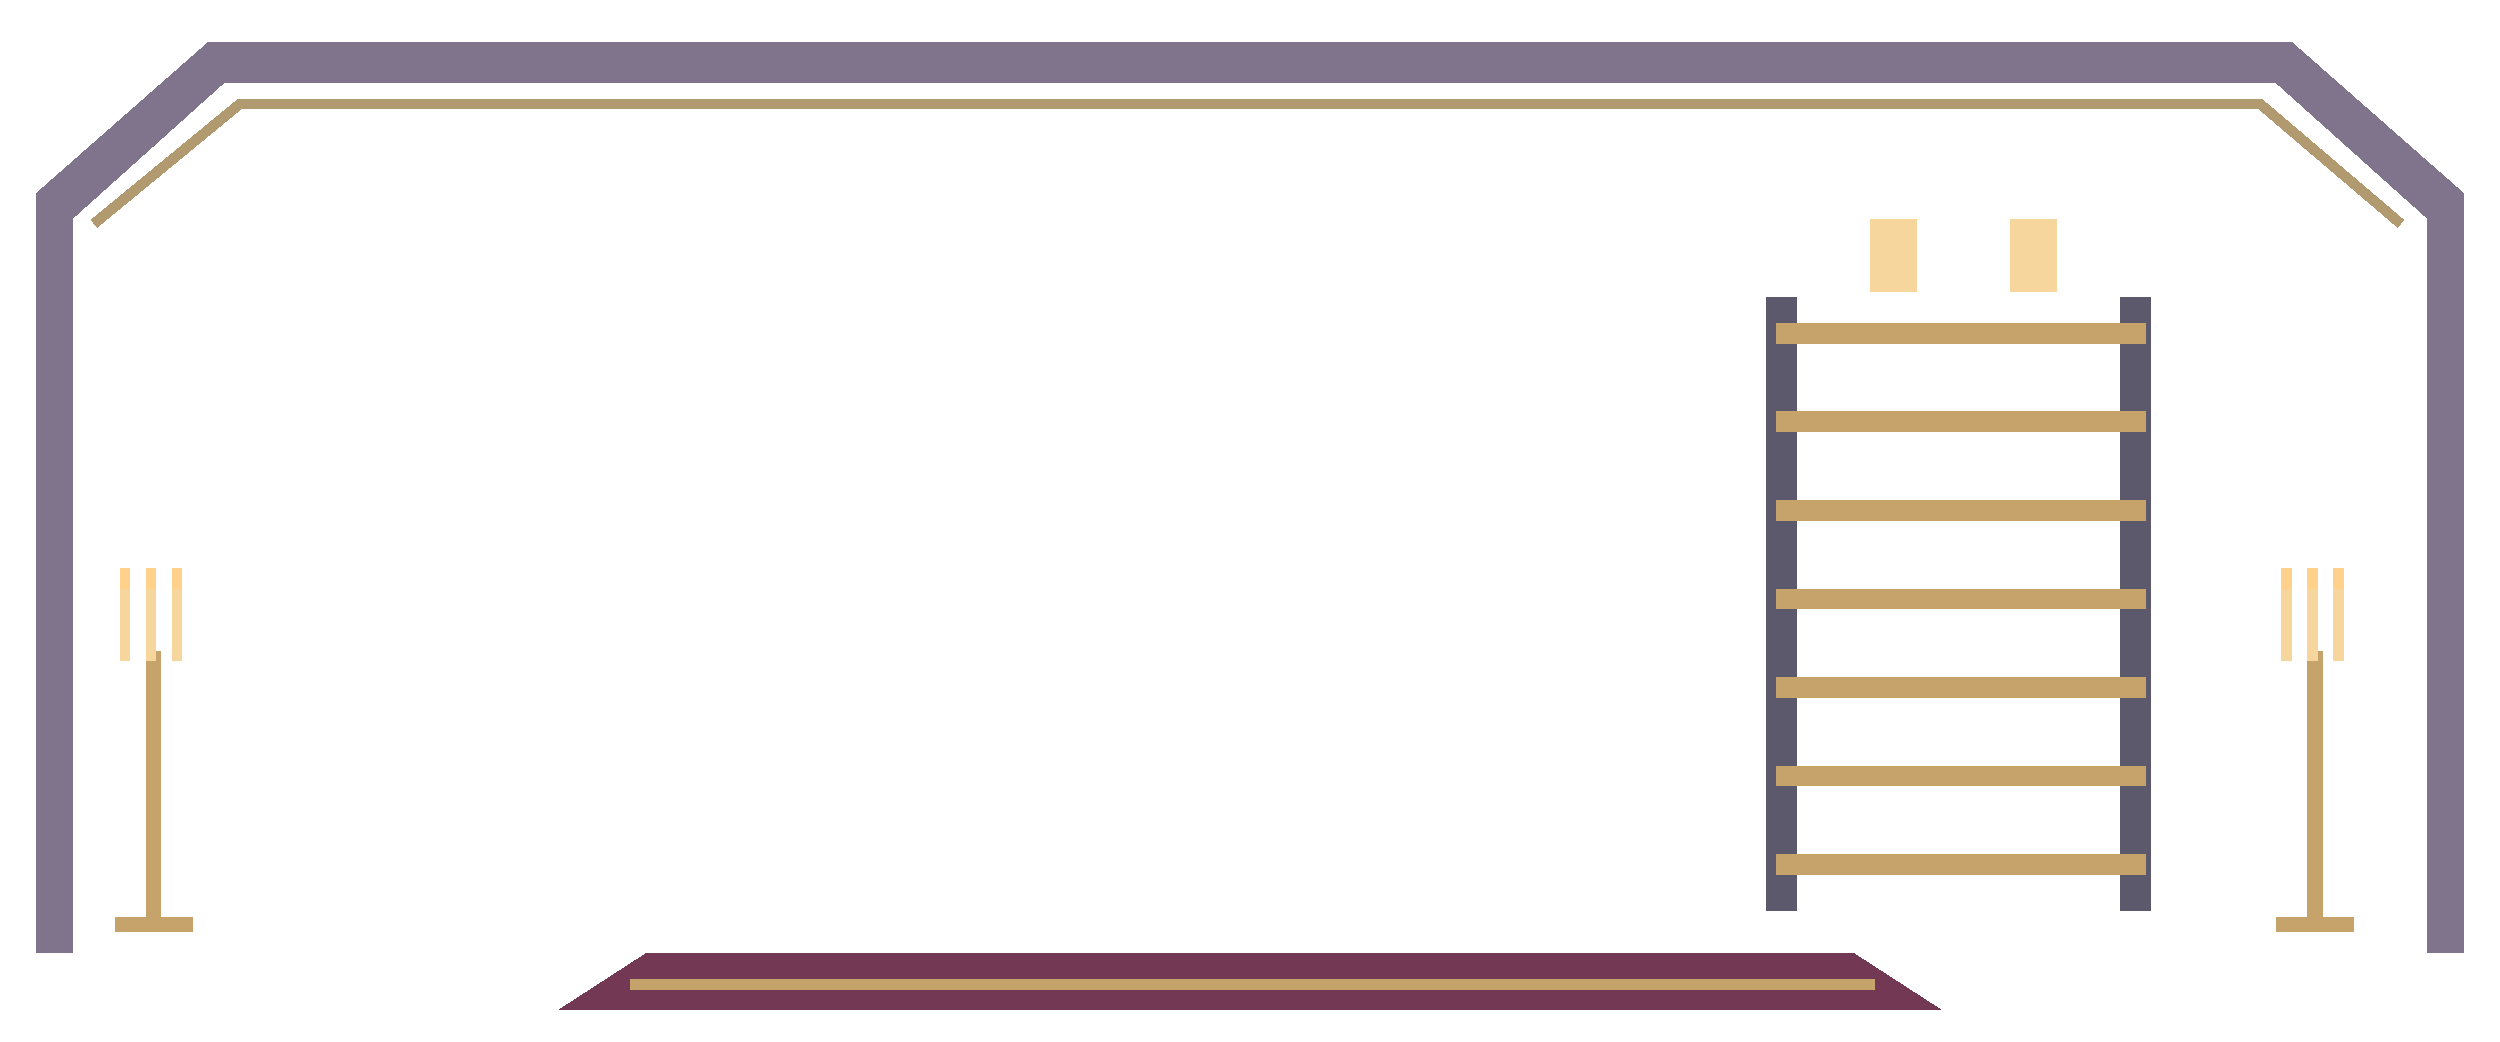
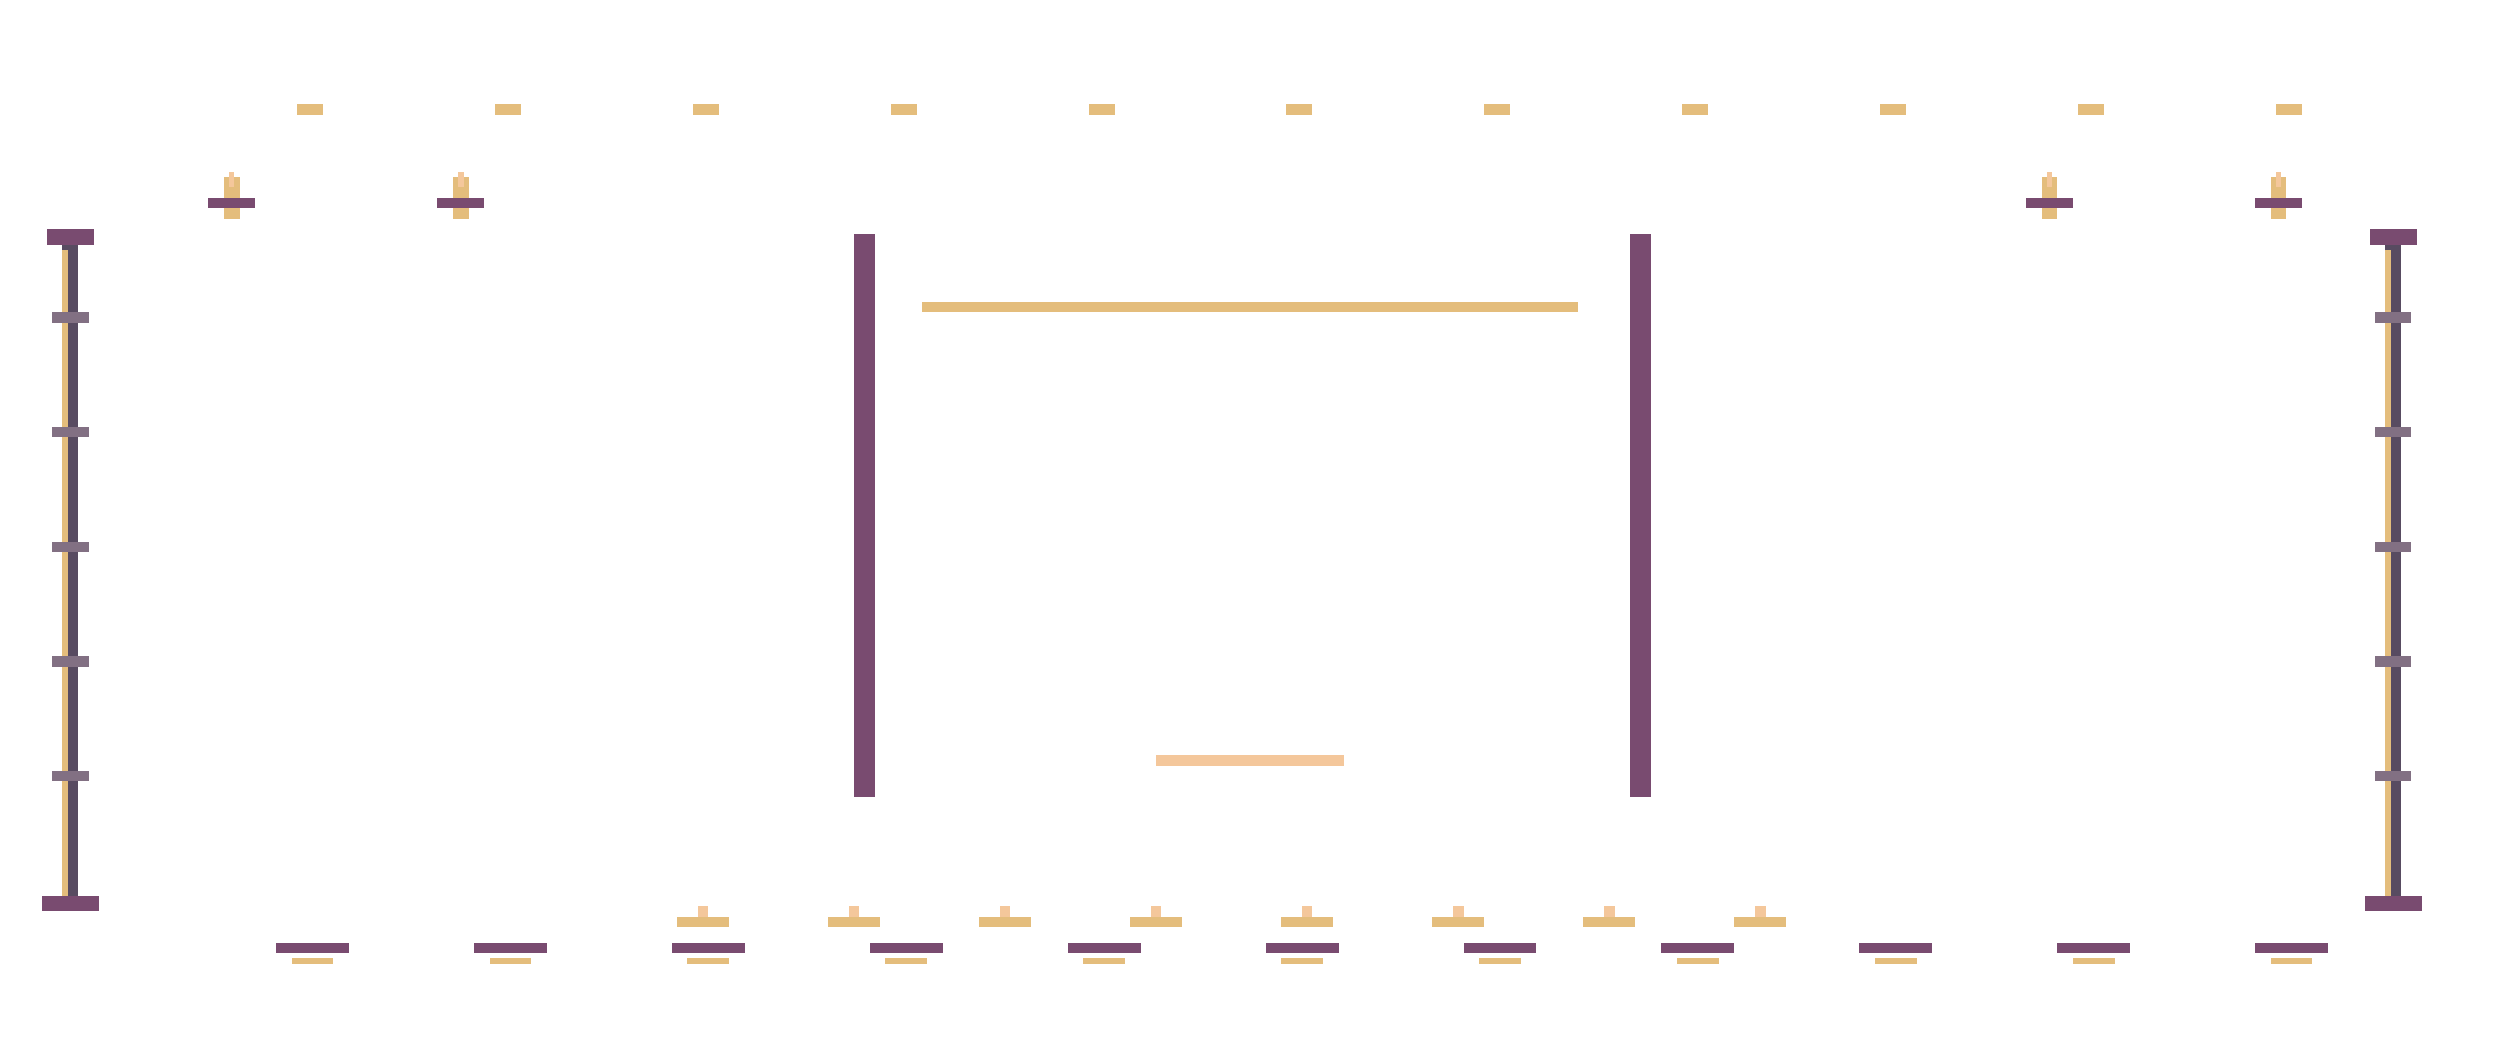
- <svg xmlns="http://www.w3.org/2000/svg" width="480" height="200" viewBox="0 0 480 200" shape-rendering="crispEdges">
-   <rect x="339" y="57" width="6" height="118" fill="#5c596c" />
-   <rect x="407" y="57" width="6" height="118" fill="#5c596c" />
-   <rect x="341" y="62" width="71" height="4" fill="#c5a36a" />
-   <rect x="341" y="79" width="71" height="4" fill="#c5a36a" />
-   <rect x="341" y="96" width="71" height="4" fill="#c5a36a" />
-   <rect x="341" y="113" width="71" height="4" fill="#c5a36a" />
-   <rect x="341" y="130" width="71" height="4" fill="#c5a36a" />
-   <rect x="341" y="147" width="71" height="4" fill="#c5a36a" />
-   <rect x="341" y="164" width="71" height="4" fill="#c5a36a" />
-   <rect x="359" y="42" width="9" height="14" fill="#f6d69c" />
-   <rect x="386" y="42" width="9" height="14" fill="#f6d69c" />
-   <path d="M7 183V37L40 8H440l33 29v146h-7V42L437 16H43L14 42v141z" fill="#80738c" />
-   <path d="M18 43L46 20H434l27 23" fill="none" stroke="#b19970" stroke-width="2" />
-   <path d="M124 183h232l17 11H107z" fill="#733854" />
-   <rect x="121" y="188" width="239" height="2" fill="#c5a36a" />
-   <rect x="28" y="125" width="3" height="52" fill="#c5a36a" />
-   <rect x="22" y="176" width="15" height="3" fill="#c5a36a" />
-   <rect x="23" y="113" width="2" height="14" fill="#f6d69c" />
-   <rect x="23" y="109" width="2" height="4" fill="#ffd18a" />
-   <rect x="28" y="113" width="2" height="14" fill="#f6d69c" />
-   <rect x="28" y="109" width="2" height="4" fill="#ffd18a" />
-   <rect x="33" y="113" width="2" height="14" fill="#f6d69c" />
-   <rect x="33" y="109" width="2" height="4" fill="#ffd18a" />
-   <rect x="443" y="125" width="3" height="52" fill="#c5a36a" />
-   <rect x="437" y="176" width="15" height="3" fill="#c5a36a" />
-   <rect x="438" y="113" width="2" height="14" fill="#f6d69c" />
-   <rect x="438" y="109" width="2" height="4" fill="#ffd18a" />
-   <rect x="443" y="113" width="2" height="14" fill="#f6d69c" />
-   <rect x="443" y="109" width="2" height="4" fill="#ffd18a" />
-   <rect x="448" y="113" width="2" height="14" fill="#f6d69c" />
-   <rect x="448" y="109" width="2" height="4" fill="#ffd18a" />
+ <svg xmlns="http://www.w3.org/2000/svg" viewBox="0 0 480 200" shape-rendering="crispEdges">
+   <rect x="12" y="45" width="3" height="128" fill="#584b61" />
+   <rect x="12" y="48" width="1" height="125" fill="#e4bd7c" />
+   <rect x="9" y="44" width="9" height="3" fill="#794b70" />
+   <rect x="8" y="172" width="11" height="3" fill="#794b70" />
+   <rect x="10" y="60" width="7" height="2" fill="#827083" />
+   <rect x="10" y="82" width="7" height="2" fill="#827083" />
+   <rect x="10" y="104" width="7" height="2" fill="#827083" />
+   <rect x="10" y="126" width="7" height="2" fill="#827083" />
+   <rect x="10" y="148" width="7" height="2" fill="#827083" />
+   <rect x="458" y="45" width="3" height="128" fill="#584b61" />
+   <rect x="458" y="48" width="1" height="125" fill="#e4bd7c" />
+   <rect x="455" y="44" width="9" height="3" fill="#794b70" />
+   <rect x="454" y="172" width="11" height="3" fill="#794b70" />
+   <rect x="456" y="60" width="7" height="2" fill="#827083" />
+   <rect x="456" y="82" width="7" height="2" fill="#827083" />
+   <rect x="456" y="104" width="7" height="2" fill="#827083" />
+   <rect x="456" y="126" width="7" height="2" fill="#827083" />
+   <rect x="456" y="148" width="7" height="2" fill="#827083" />
+   <rect x="53" y="181" width="14" height="2" fill="#794b70" />
+   <rect x="56" y="184" width="8" height="1" fill="#e4bd7c" />
+   <rect x="57" y="20" width="5" height="2" fill="#e4bd7c" />
+   <rect x="91" y="181" width="14" height="2" fill="#794b70" />
+   <rect x="94" y="184" width="8" height="1" fill="#e4bd7c" />
+   <rect x="95" y="20" width="5" height="2" fill="#e4bd7c" />
+   <rect x="129" y="181" width="14" height="2" fill="#794b70" />
+   <rect x="132" y="184" width="8" height="1" fill="#e4bd7c" />
+   <rect x="133" y="20" width="5" height="2" fill="#e4bd7c" />
+   <rect x="167" y="181" width="14" height="2" fill="#794b70" />
+   <rect x="170" y="184" width="8" height="1" fill="#e4bd7c" />
+   <rect x="171" y="20" width="5" height="2" fill="#e4bd7c" />
+   <rect x="205" y="181" width="14" height="2" fill="#794b70" />
+   <rect x="208" y="184" width="8" height="1" fill="#e4bd7c" />
+   <rect x="209" y="20" width="5" height="2" fill="#e4bd7c" />
+   <rect x="243" y="181" width="14" height="2" fill="#794b70" />
+   <rect x="246" y="184" width="8" height="1" fill="#e4bd7c" />
+   <rect x="247" y="20" width="5" height="2" fill="#e4bd7c" />
+   <rect x="281" y="181" width="14" height="2" fill="#794b70" />
+   <rect x="284" y="184" width="8" height="1" fill="#e4bd7c" />
+   <rect x="285" y="20" width="5" height="2" fill="#e4bd7c" />
+   <rect x="319" y="181" width="14" height="2" fill="#794b70" />
+   <rect x="322" y="184" width="8" height="1" fill="#e4bd7c" />
+   <rect x="323" y="20" width="5" height="2" fill="#e4bd7c" />
+   <rect x="357" y="181" width="14" height="2" fill="#794b70" />
+   <rect x="360" y="184" width="8" height="1" fill="#e4bd7c" />
+   <rect x="361" y="20" width="5" height="2" fill="#e4bd7c" />
+   <rect x="395" y="181" width="14" height="2" fill="#794b70" />
+   <rect x="398" y="184" width="8" height="1" fill="#e4bd7c" />
+   <rect x="399" y="20" width="5" height="2" fill="#e4bd7c" />
+   <rect x="433" y="181" width="14" height="2" fill="#794b70" />
+   <rect x="436" y="184" width="8" height="1" fill="#e4bd7c" />
+   <rect x="437" y="20" width="5" height="2" fill="#e4bd7c" />
+   <rect x="164" y="45" width="4" height="108" fill="#794b70" />
+   <rect x="313" y="45" width="4" height="108" fill="#794b70" />
+   <rect x="177" y="58" width="126" height="2" fill="#e4bd7c" />
+   <rect x="222" y="145" width="36" height="2" fill="#f4c79b" />
+   <rect x="43" y="34" width="3" height="8" fill="#e4bd7c" />
+   <rect x="40" y="38" width="9" height="2" fill="#794b70" />
+   <rect x="44" y="33" width="1" height="3" fill="#f4c79b" />
+   <rect x="87" y="34" width="3" height="8" fill="#e4bd7c" />
+   <rect x="84" y="38" width="9" height="2" fill="#794b70" />
+   <rect x="88" y="33" width="1" height="3" fill="#f4c79b" />
+   <rect x="392" y="34" width="3" height="8" fill="#e4bd7c" />
+   <rect x="389" y="38" width="9" height="2" fill="#794b70" />
+   <rect x="393" y="33" width="1" height="3" fill="#f4c79b" />
+   <rect x="436" y="34" width="3" height="8" fill="#e4bd7c" />
+   <rect x="433" y="38" width="9" height="2" fill="#794b70" />
+   <rect x="437" y="33" width="1" height="3" fill="#f4c79b" />
+   <rect x="130" y="176" width="10" height="2" fill="#e4bd7c" />
+   <rect x="134" y="174" width="2" height="2" fill="#f4c79b" />
+   <rect x="159" y="176" width="10" height="2" fill="#e4bd7c" />
+   <rect x="163" y="174" width="2" height="2" fill="#f4c79b" />
+   <rect x="188" y="176" width="10" height="2" fill="#e4bd7c" />
+   <rect x="192" y="174" width="2" height="2" fill="#f4c79b" />
+   <rect x="217" y="176" width="10" height="2" fill="#e4bd7c" />
+   <rect x="221" y="174" width="2" height="2" fill="#f4c79b" />
+   <rect x="246" y="176" width="10" height="2" fill="#e4bd7c" />
+   <rect x="250" y="174" width="2" height="2" fill="#f4c79b" />
+   <rect x="275" y="176" width="10" height="2" fill="#e4bd7c" />
+   <rect x="279" y="174" width="2" height="2" fill="#f4c79b" />
+   <rect x="304" y="176" width="10" height="2" fill="#e4bd7c" />
+   <rect x="308" y="174" width="2" height="2" fill="#f4c79b" />
+   <rect x="333" y="176" width="10" height="2" fill="#e4bd7c" />
+   <rect x="337" y="174" width="2" height="2" fill="#f4c79b" />
</svg>
